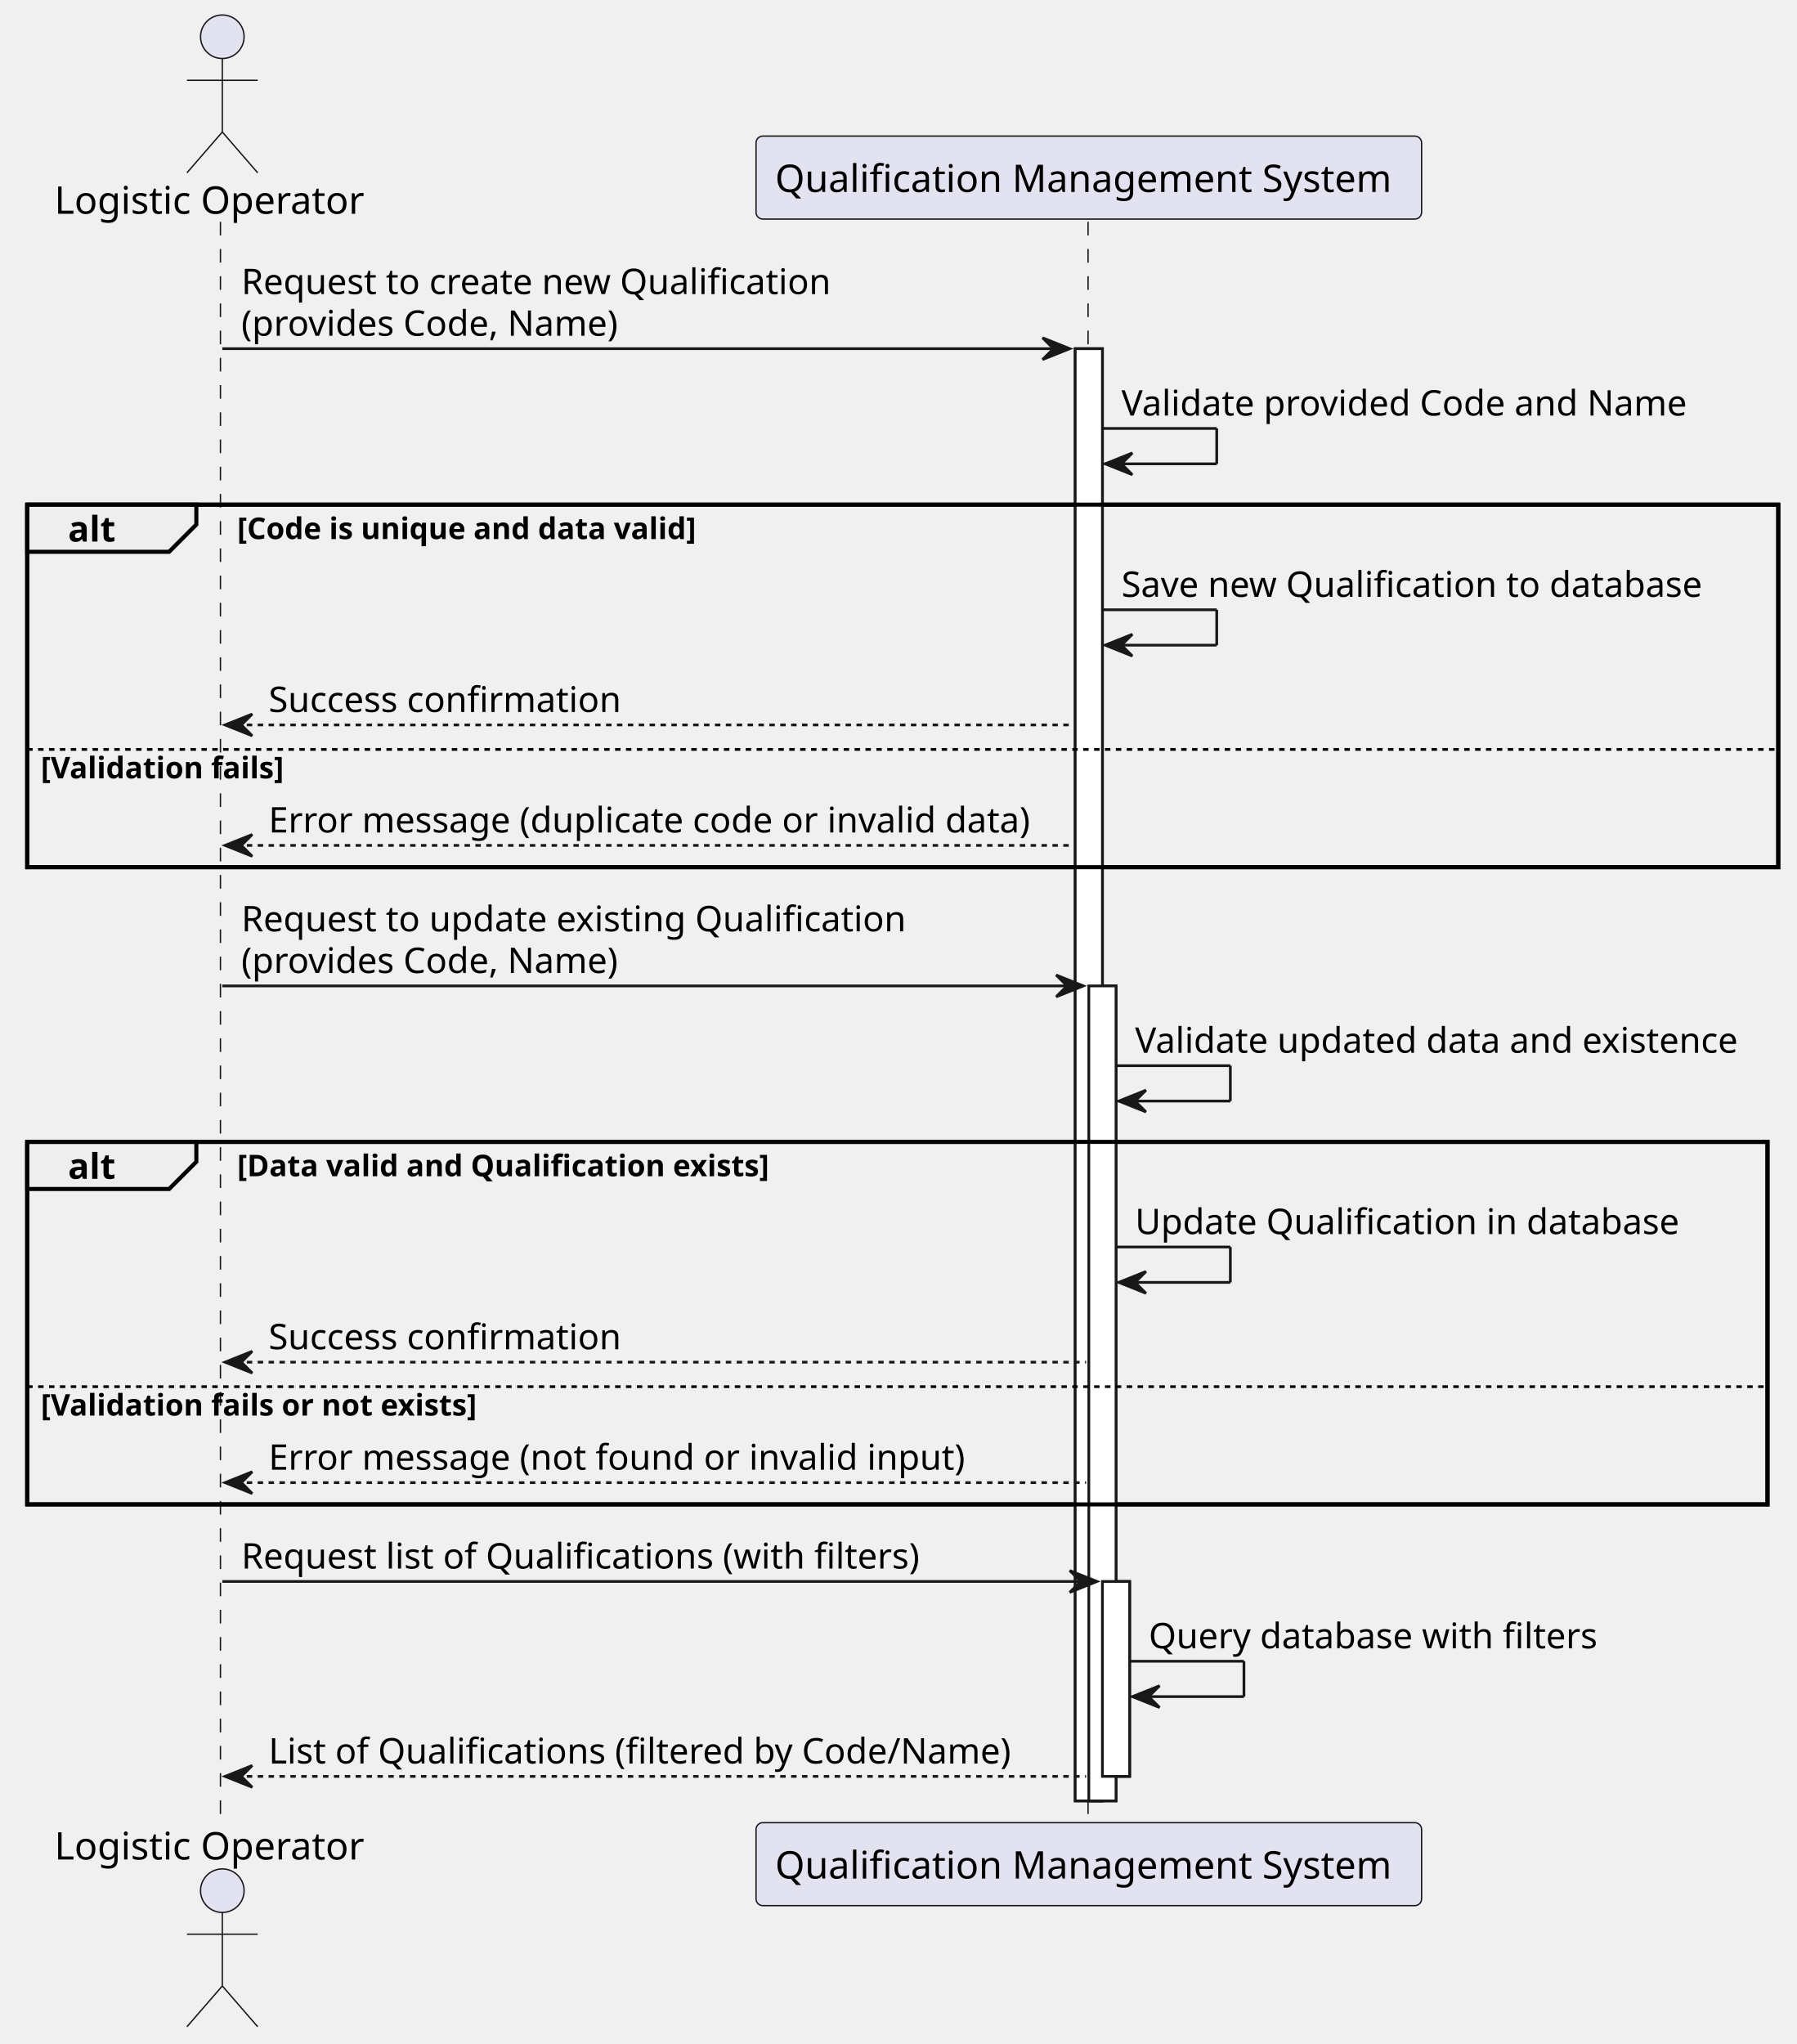
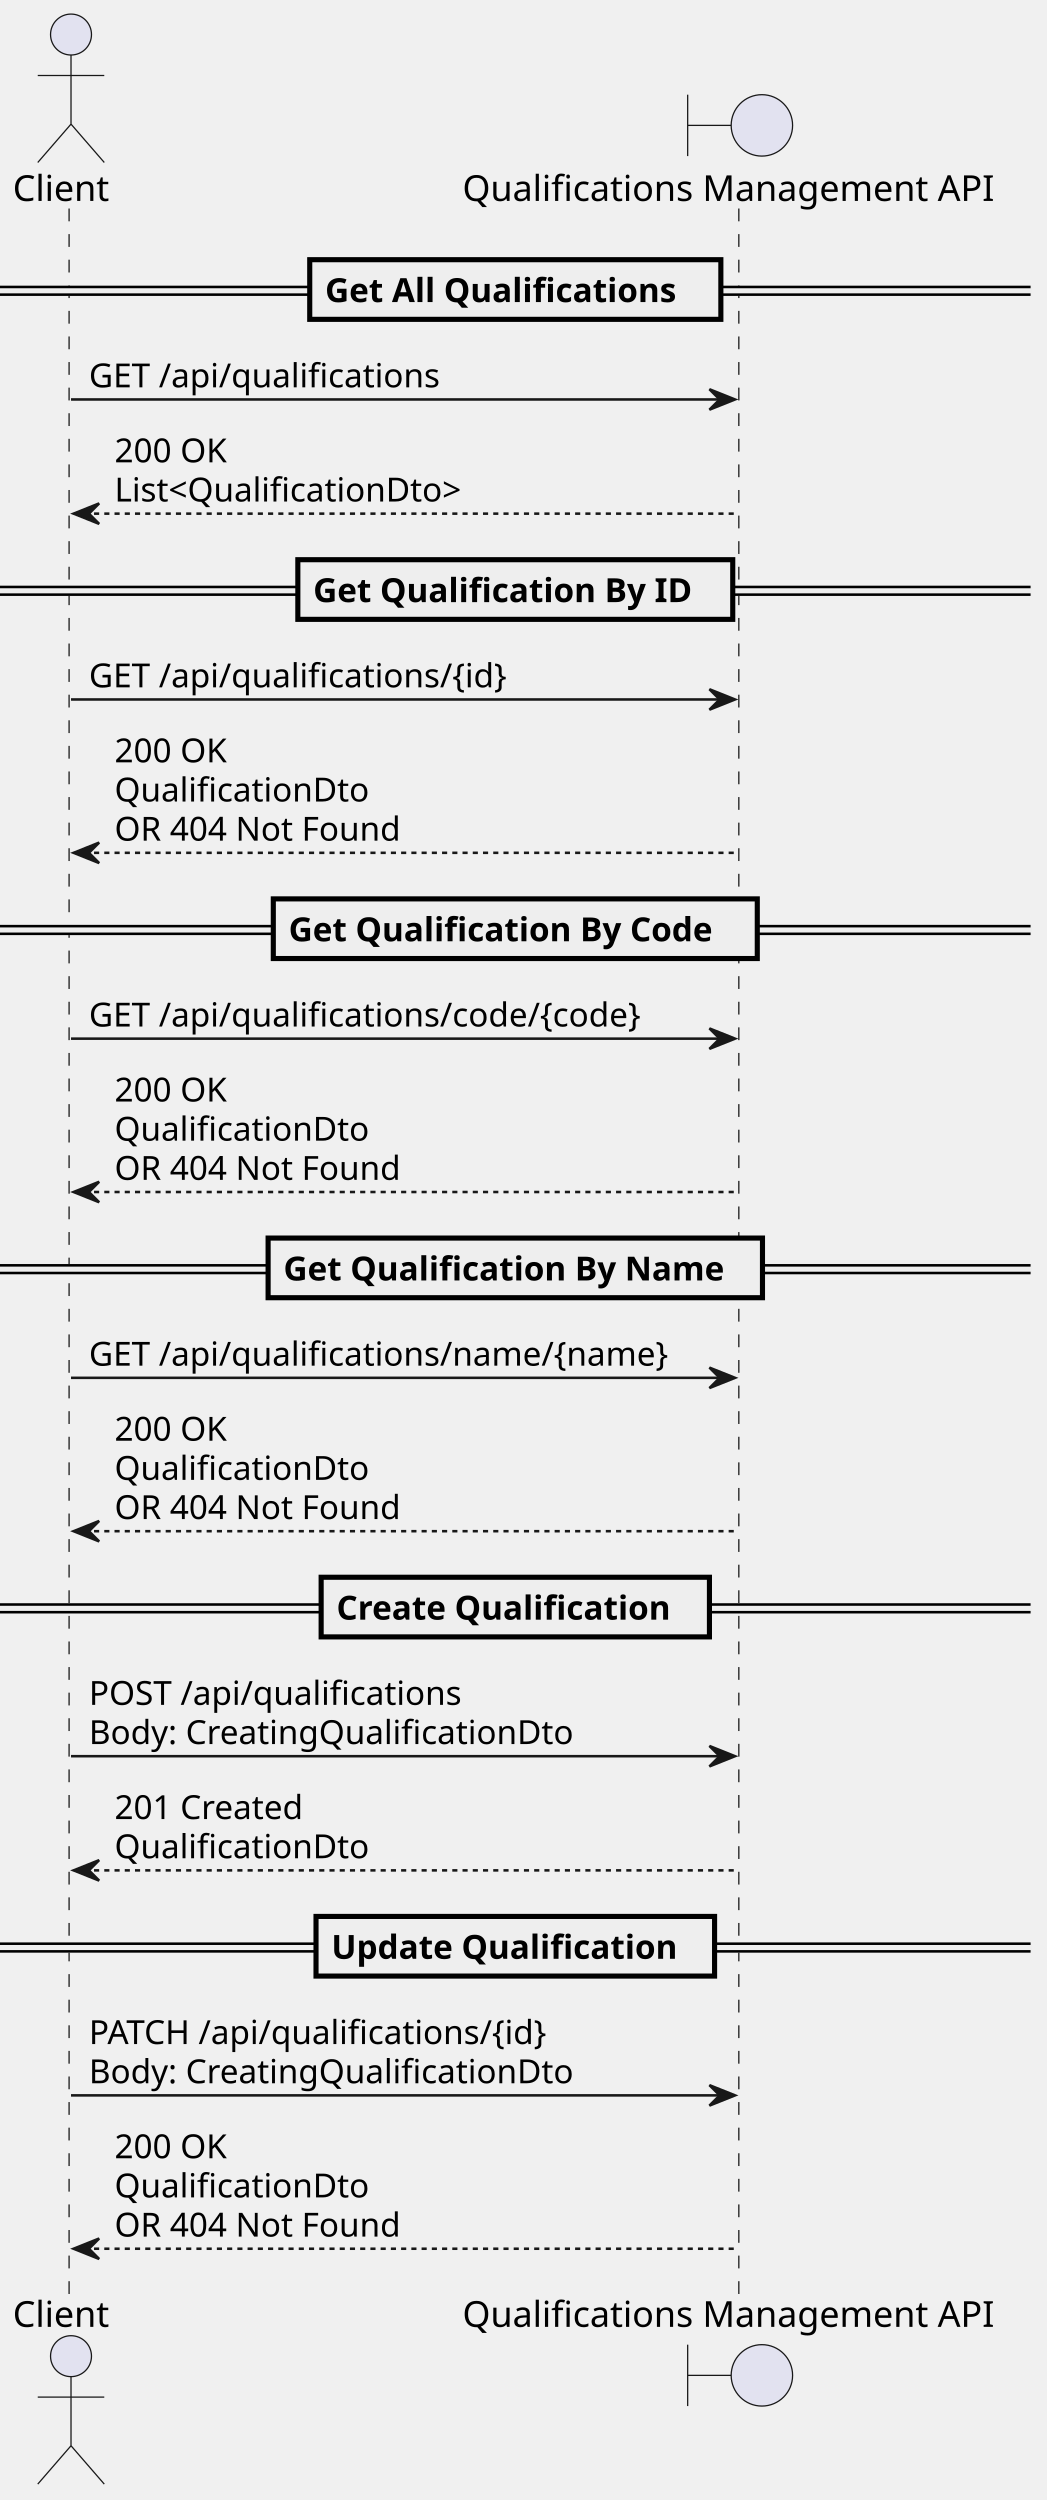
- <svg xmlns="http://www.w3.org/2000/svg" contentStyleType="text/css" data-diagram-type="SEQUENCE" height="751px" preserveAspectRatio="none" style="width:660px;height:751px;background:#FFFFFF;" version="1.1" viewBox="0 0 660 751" width="660px" zoomAndPan="magnify">
+ <svg xmlns="http://www.w3.org/2000/svg" contentStyleType="text/css" data-diagram-type="SEQUENCE" height="977px" preserveAspectRatio="none" style="width:409px;height:977px;background:#FFFFFF;" version="1.1" viewBox="0 0 409 977" width="409px" zoomAndPan="magnify">
  <defs />
  <g>
    <g>
-       <rect fill="#FFFFFF" height="533.568" style="stroke:#181818;stroke-width:1;" width="10" x="395.07" y="128.109" />
+       <rect fill="#000000" fill-opacity="0" height="815.316" width="8" x="23.752" y="81.488" />
+       <line style="stroke:#181818;stroke-width:0.5;stroke-dasharray:5,5;" x1="27" x2="27" y1="81.488" y2="896.805" />
    </g>
    <g>
-       <rect fill="#FFFFFF" height="299.44" style="stroke:#181818;stroke-width:1;" width="10" x="400.07" y="362.238" />
+       <rect fill="#000000" fill-opacity="0" height="815.316" width="8" x="285.244" y="81.488" />
+       <line style="stroke:#181818;stroke-width:0.5;stroke-dasharray:5,5;" x1="288.734" x2="288.734" y1="81.488" y2="896.805" />
    </g>
-     <g>
-       <rect fill="#FFFFFF" height="71.621" style="stroke:#181818;stroke-width:1;" width="10" x="405.07" y="581.057" />
+     <g class="participant participant-head" data-participant="Client">
+       <text fill="#000000" font-family="sans-serif" font-size="14" lengthAdjust="spacing" textLength="39.505" x="5" y="78.535">Client</text>
+       <ellipse cx="27.752" cy="13.5" fill="#E2E2F0" rx="8" ry="8" style="stroke:#181818;stroke-width:0.5;" />
+       <path d="M27.752,21.5 L27.752,48.5 M14.752,29.5 L40.752,29.5 M27.752,48.5 L14.752,63.5 M27.752,48.5 L40.752,63.5" fill="none" style="stroke:#181818;stroke-width:0.5;" />
    </g>
-     <rect fill="none" height="133.197" style="stroke:#000000;stroke-width:1.5;" width="643.394" x="10" y="185.42" />
-     <rect fill="none" height="133.197" style="stroke:#000000;stroke-width:1.5;" width="639.436" x="10" y="419.549" />
-     <g>
-       <rect fill="#000000" fill-opacity="0" height="589.189" width="8" x="77.686" y="81.488" />
-       <line style="stroke:#181818;stroke-width:0.5;stroke-dasharray:5,5;" x1="81" x2="81" y1="81.488" y2="670.678" />
-     </g>
-     <g>
-       <rect fill="#000000" fill-opacity="0" height="589.189" width="8" x="396.07" y="81.488" />
-       <line style="stroke:#181818;stroke-width:0.5;stroke-dasharray:5,5;" x1="399.795" x2="399.795" y1="81.488" y2="670.678" />
-     </g>
-     <g class="participant participant-head" data-participant="Operator">
-       <text fill="#000000" font-family="sans-serif" font-size="14" lengthAdjust="spacing" textLength="117.373" x="20" y="78.535">Logistic Operator</text>
-       <ellipse cx="81.686" cy="13.5" fill="#E2E2F0" rx="8" ry="8" style="stroke:#181818;stroke-width:0.5;" />
-       <path d="M81.686,21.5 L81.686,48.5 M68.686,29.5 L94.686,29.5 M81.686,48.5 L68.686,63.5 M81.686,48.5 L94.686,63.5" fill="none" style="stroke:#181818;stroke-width:0.5;" />
-     </g>
-     <g class="participant participant-tail" data-participant="Operator">
-       <text fill="#000000" font-family="sans-serif" font-size="14" lengthAdjust="spacing" textLength="117.373" x="20" y="683.213">Logistic Operator</text>
-       <ellipse cx="81.686" cy="694.666" fill="#E2E2F0" rx="8" ry="8" style="stroke:#181818;stroke-width:0.5;" />
-       <path d="M81.686,702.666 L81.686,729.666 M68.686,710.666 L94.686,710.666 M81.686,729.666 L68.686,744.666 M81.686,729.666 L94.686,744.666" fill="none" style="stroke:#181818;stroke-width:0.5;" />
+     <g class="participant participant-tail" data-participant="Client">
+       <text fill="#000000" font-family="sans-serif" font-size="14" lengthAdjust="spacing" textLength="39.505" x="5" y="909.34">Client</text>
+       <ellipse cx="27.752" cy="920.793" fill="#E2E2F0" rx="8" ry="8" style="stroke:#181818;stroke-width:0.5;" />
+       <path d="M27.752,928.793 L27.752,955.793 M14.752,936.793 L40.752,936.793 M27.752,955.793 L14.752,970.793 M27.752,955.793 L40.752,970.793" fill="none" style="stroke:#181818;stroke-width:0.5;" />
    </g>
    <g class="participant participant-head" data-participant="System">
-       <rect fill="#E2E2F0" height="30.488" rx="2.5" ry="2.5" style="stroke:#181818;stroke-width:0.5;" width="244.549" x="277.795" y="50" />
-       <text fill="#000000" font-family="sans-serif" font-size="14" lengthAdjust="spacing" textLength="230.549" x="284.795" y="70.535">Qualification Management System</text>
+       <text fill="#000000" font-family="sans-serif" font-size="14" lengthAdjust="spacing" textLength="211.019" x="180.734" y="78.535">Qualifications Management API</text>
+       <path d="M268.744,37 L268.744,61 M268.744,49 L285.744,49" fill="none" style="stroke:#181818;stroke-width:0.5;" />
+       <ellipse cx="297.744" cy="49" fill="#E2E2F0" rx="12" ry="12" style="stroke:#181818;stroke-width:0.5;" />
    </g>
    <g class="participant participant-tail" data-participant="System">
-       <rect fill="#E2E2F0" height="30.488" rx="2.5" ry="2.5" style="stroke:#181818;stroke-width:0.5;" width="244.549" x="277.795" y="669.678" />
-       <text fill="#000000" font-family="sans-serif" font-size="14" lengthAdjust="spacing" textLength="230.549" x="284.795" y="690.213">Qualification Management System</text>
+       <text fill="#000000" font-family="sans-serif" font-size="14" lengthAdjust="spacing" textLength="211.019" x="180.734" y="909.34">Qualifications Management API</text>
+       <path d="M268.744,916.293 L268.744,940.293 M268.744,928.293 L285.744,928.293" fill="none" style="stroke:#181818;stroke-width:0.5;" />
+       <ellipse cx="297.744" cy="928.293" fill="#E2E2F0" rx="12" ry="12" style="stroke:#181818;stroke-width:0.5;" />
    </g>
-     <g>
-       <rect fill="#FFFFFF" height="533.568" style="stroke:#181818;stroke-width:1;" width="10" x="395.07" y="128.109" />
+     <rect fill="#EEEEEE" height="3" style="stroke:#EEEEEE;stroke-width:1;" width="402.753" x="0" y="112.144" />
+     <line style="stroke:#000000;stroke-width:1;" x1="0" x2="402.753" y1="112.144" y2="112.144" />
+     <line style="stroke:#000000;stroke-width:1;" x1="0" x2="402.753" y1="115.144" y2="115.144" />
+     <rect fill="#EEEEEE" height="23.311" style="stroke:#000000;stroke-width:2;" width="160.669" x="121.042" y="101.488" />
+     <text fill="#000000" font-family="sans-serif" font-size="13" font-weight="bold" lengthAdjust="spacing" textLength="142.384" x="127.042" y="118.057">Get All Qualifications</text>
+     <g class="message" data-participant-1="Client" data-participant-2="System">
+       <polygon fill="#181818" points="277.244,152.109,287.244,156.109,277.244,160.109,281.244,156.109" style="stroke:#181818;stroke-width:1;" />
+       <line style="stroke:#181818;stroke-width:1;" x1="27.752" x2="283.244" y1="156.109" y2="156.109" />
+       <text fill="#000000" font-family="sans-serif" font-size="13" lengthAdjust="spacing" textLength="146.148" x="34.752" y="151.367">GET /api/qualifications</text>
    </g>
-     <g>
-       <rect fill="#FFFFFF" height="299.44" style="stroke:#181818;stroke-width:1;" width="10" x="400.07" y="362.238" />
+     <g class="message" data-participant-1="System" data-participant-2="Client">
+       <polygon fill="#181818" points="38.752,196.731,28.752,200.731,38.752,204.731,34.752,200.731" style="stroke:#181818;stroke-width:1;" />
+       <line style="stroke:#181818;stroke-width:1;stroke-dasharray:2,2;" x1="32.752" x2="288.244" y1="200.731" y2="200.731" />
+       <text fill="#000000" font-family="sans-serif" font-size="13" lengthAdjust="spacing" textLength="47.36" x="44.752" y="180.678">200 OK</text>
+       <text fill="#000000" font-family="sans-serif" font-size="13" lengthAdjust="spacing" textLength="145.342" x="44.752" y="195.988">List&lt;QualificationDto&gt;</text>
    </g>
-     <g>
-       <rect fill="#FFFFFF" height="71.621" style="stroke:#181818;stroke-width:1;" width="10" x="405.07" y="581.057" />
+     <rect fill="#EEEEEE" height="3" style="stroke:#EEEEEE;stroke-width:1;" width="402.753" x="0" y="229.386" />
+     <line style="stroke:#000000;stroke-width:1;" x1="0" x2="402.753" y1="229.386" y2="229.386" />
+     <line style="stroke:#000000;stroke-width:1;" x1="0" x2="402.753" y1="232.386" y2="232.386" />
+     <rect fill="#EEEEEE" height="23.311" style="stroke:#000000;stroke-width:2;" width="169.962" x="116.395" y="218.731" />
+     <text fill="#000000" font-family="sans-serif" font-size="13" font-weight="bold" lengthAdjust="spacing" textLength="151.677" x="122.395" y="235.299">Get Qualification By ID</text>
+     <g class="message" data-participant-1="Client" data-participant-2="System">
+       <polygon fill="#181818" points="277.244,269.352,287.244,273.352,277.244,277.352,281.244,273.352" style="stroke:#181818;stroke-width:1;" />
+       <line style="stroke:#181818;stroke-width:1;" x1="27.752" x2="283.244" y1="273.352" y2="273.352" />
+       <text fill="#000000" font-family="sans-serif" font-size="13" lengthAdjust="spacing" textLength="173.361" x="34.752" y="268.609">GET /api/qualifications/{id}</text>
    </g>
-     <g class="message" data-participant-1="Operator" data-participant-2="System">
-       <polygon fill="#181818" points="383.07,124.109,393.07,128.109,383.07,132.109,387.07,128.109" style="stroke:#181818;stroke-width:1;" />
-       <line style="stroke:#181818;stroke-width:1;" x1="81.686" x2="389.07" y1="128.109" y2="128.109" />
-       <text fill="#000000" font-family="sans-serif" font-size="13" lengthAdjust="spacing" textLength="223.488" x="88.686" y="108.057">Request to create new Qualification</text>
-       <text fill="#000000" font-family="sans-serif" font-size="13" lengthAdjust="spacing" textLength="143.387" x="88.686" y="123.367">(provides Code, Name)</text>
+     <g class="message" data-participant-1="System" data-participant-2="Client">
+       <polygon fill="#181818" points="38.752,329.283,28.752,333.283,38.752,337.283,34.752,333.283" style="stroke:#181818;stroke-width:1;" />
+       <line style="stroke:#181818;stroke-width:1;stroke-dasharray:2,2;" x1="32.752" x2="288.244" y1="333.283" y2="333.283" />
+       <text fill="#000000" font-family="sans-serif" font-size="13" lengthAdjust="spacing" textLength="47.36" x="44.752" y="297.92">200 OK</text>
+       <text fill="#000000" font-family="sans-serif" font-size="13" lengthAdjust="spacing" textLength="102.496" x="44.752" y="313.231">QualificationDto</text>
+       <text fill="#000000" font-family="sans-serif" font-size="13" lengthAdjust="spacing" textLength="117.044" x="44.752" y="328.541">OR 404 Not Found</text>
    </g>
-     <g class="message" data-participant-1="System" data-participant-2="System">
-       <line style="stroke:#181818;stroke-width:1;" x1="405.07" x2="447.07" y1="157.42" y2="157.42" />
-       <line style="stroke:#181818;stroke-width:1;" x1="447.07" x2="447.07" y1="157.42" y2="170.42" />
-       <line style="stroke:#181818;stroke-width:1;" x1="406.07" x2="447.07" y1="170.42" y2="170.42" />
-       <polygon fill="#181818" points="416.07,166.42,406.07,170.42,416.07,174.42,412.07,170.42" style="stroke:#181818;stroke-width:1;" />
-       <text fill="#000000" font-family="sans-serif" font-size="13" lengthAdjust="spacing" textLength="214.69" x="412.07" y="152.678">Validate provided Code and Name</text>
+     <rect fill="#EEEEEE" height="3" style="stroke:#EEEEEE;stroke-width:1;" width="402.753" x="0" y="361.938" />
+     <line style="stroke:#000000;stroke-width:1;" x1="0" x2="402.753" y1="361.938" y2="361.938" />
+     <line style="stroke:#000000;stroke-width:1;" x1="0" x2="402.753" y1="364.938" y2="364.938" />
+     <rect fill="#EEEEEE" height="23.311" style="stroke:#000000;stroke-width:2;" width="189.138" x="106.807" y="351.283" />
+     <text fill="#000000" font-family="sans-serif" font-size="13" font-weight="bold" lengthAdjust="spacing" textLength="170.853" x="112.807" y="367.852">Get Qualification By Code</text>
+     <g class="message" data-participant-1="Client" data-participant-2="System">
+       <polygon fill="#181818" points="277.244,401.904,287.244,405.904,277.244,409.904,281.244,405.904" style="stroke:#181818;stroke-width:1;" />
+       <line style="stroke:#181818;stroke-width:1;" x1="27.752" x2="283.244" y1="405.904" y2="405.904" />
+       <text fill="#000000" font-family="sans-serif" font-size="13" lengthAdjust="spacing" textLength="228.376" x="34.752" y="401.162">GET /api/qualifications/code/{code}</text>
    </g>
-     <path d="M10,185.42 L72.139,185.42 L72.139,192.731 L62.139,202.731 L10,202.731 L10,185.42" fill="#EEEEEE" style="stroke:#000000;stroke-width:1.5;" />
-     <rect fill="none" height="133.197" style="stroke:#000000;stroke-width:1.5;" width="643.394" x="10" y="185.42" />
-     <text fill="#000000" font-family="sans-serif" font-size="13" font-weight="bold" lengthAdjust="spacing" textLength="17.139" x="25" y="198.988">alt</text>
-     <text fill="#000000" font-family="sans-serif" font-size="11" font-weight="bold" lengthAdjust="spacing" textLength="176.752" x="87.139" y="198.055">[Code is unique and data valid]</text>
-     <g class="message" data-participant-1="System" data-participant-2="System">
-       <line style="stroke:#181818;stroke-width:1;" x1="405.07" x2="447.07" y1="224.041" y2="224.041" />
-       <line style="stroke:#181818;stroke-width:1;" x1="447.07" x2="447.07" y1="224.041" y2="237.041" />
-       <line style="stroke:#181818;stroke-width:1;" x1="406.07" x2="447.07" y1="237.041" y2="237.041" />
-       <polygon fill="#181818" points="416.07,233.041,406.07,237.041,416.07,241.041,412.07,237.041" style="stroke:#181818;stroke-width:1;" />
-       <text fill="#000000" font-family="sans-serif" font-size="13" lengthAdjust="spacing" textLength="219.324" x="412.07" y="219.299">Save new Qualification to database</text>
+     <g class="message" data-participant-1="System" data-participant-2="Client">
+       <polygon fill="#181818" points="38.752,461.836,28.752,465.836,38.752,469.836,34.752,465.836" style="stroke:#181818;stroke-width:1;" />
+       <line style="stroke:#181818;stroke-width:1;stroke-dasharray:2,2;" x1="32.752" x2="288.244" y1="465.836" y2="465.836" />
+       <text fill="#000000" font-family="sans-serif" font-size="13" lengthAdjust="spacing" textLength="47.36" x="44.752" y="430.473">200 OK</text>
+       <text fill="#000000" font-family="sans-serif" font-size="13" lengthAdjust="spacing" textLength="102.496" x="44.752" y="445.783">QualificationDto</text>
+       <text fill="#000000" font-family="sans-serif" font-size="13" lengthAdjust="spacing" textLength="117.044" x="44.752" y="461.094">OR 404 Not Found</text>
    </g>
-     <g class="message" data-participant-1="System" data-participant-2="Operator">
-       <polygon fill="#181818" points="92.686,262.352,82.686,266.352,92.686,270.352,88.686,266.352" style="stroke:#181818;stroke-width:1;" />
-       <line style="stroke:#181818;stroke-width:1;stroke-dasharray:2,2;" x1="86.686" x2="394.07" y1="266.352" y2="266.352" />
-       <text fill="#000000" font-family="sans-serif" font-size="13" lengthAdjust="spacing" textLength="133.555" x="98.686" y="261.609">Success confirmation</text>
+     <rect fill="#EEEEEE" height="3" style="stroke:#EEEEEE;stroke-width:1;" width="402.753" x="0" y="494.491" />
+     <line style="stroke:#000000;stroke-width:1;" x1="0" x2="402.753" y1="494.491" y2="494.491" />
+     <line style="stroke:#000000;stroke-width:1;" x1="0" x2="402.753" y1="497.491" y2="497.491" />
+     <rect fill="#EEEEEE" height="23.311" style="stroke:#000000;stroke-width:2;" width="193.201" x="104.776" y="483.836" />
+     <text fill="#000000" font-family="sans-serif" font-size="13" font-weight="bold" lengthAdjust="spacing" textLength="174.916" x="110.776" y="500.404">Get Qualification By Name</text>
+     <g class="message" data-participant-1="Client" data-participant-2="System">
+       <polygon fill="#181818" points="277.244,534.457,287.244,538.457,277.244,542.457,281.244,538.457" style="stroke:#181818;stroke-width:1;" />
+       <line style="stroke:#181818;stroke-width:1;" x1="27.752" x2="283.244" y1="538.457" y2="538.457" />
+       <text fill="#000000" font-family="sans-serif" font-size="13" lengthAdjust="spacing" textLength="237.491" x="34.752" y="533.715">GET /api/qualifications/name/{name}</text>
    </g>
-     <line style="stroke:#000000;stroke-width:1;stroke-dasharray:2,2;" x1="10" x2="653.394" y1="275.352" y2="275.352" />
-     <text fill="#000000" font-family="sans-serif" font-size="11" font-weight="bold" lengthAdjust="spacing" textLength="93.527" x="15" y="285.986">[Validation fails]</text>
-     <g class="message" data-participant-1="System" data-participant-2="Operator">
-       <polygon fill="#181818" points="92.686,306.617,82.686,310.617,92.686,314.617,88.686,310.617" style="stroke:#181818;stroke-width:1;" />
-       <line style="stroke:#181818;stroke-width:1;stroke-dasharray:2,2;" x1="86.686" x2="394.07" y1="310.617" y2="310.617" />
-       <text fill="#000000" font-family="sans-serif" font-size="13" lengthAdjust="spacing" textLength="289.383" x="98.686" y="305.875">Error message (duplicate code or invalid data)</text>
+     <g class="message" data-participant-1="System" data-participant-2="Client">
+       <polygon fill="#181818" points="38.752,594.389,28.752,598.389,38.752,602.389,34.752,598.389" style="stroke:#181818;stroke-width:1;" />
+       <line style="stroke:#181818;stroke-width:1;stroke-dasharray:2,2;" x1="32.752" x2="288.244" y1="598.389" y2="598.389" />
+       <text fill="#000000" font-family="sans-serif" font-size="13" lengthAdjust="spacing" textLength="47.36" x="44.752" y="563.025">200 OK</text>
+       <text fill="#000000" font-family="sans-serif" font-size="13" lengthAdjust="spacing" textLength="102.496" x="44.752" y="578.336">QualificationDto</text>
+       <text fill="#000000" font-family="sans-serif" font-size="13" lengthAdjust="spacing" textLength="117.044" x="44.752" y="593.646">OR 404 Not Found</text>
    </g>
-     <g class="message" data-participant-1="Operator" data-participant-2="System">
-       <polygon fill="#181818" points="388.07,358.238,398.07,362.238,388.07,366.238,392.07,362.238" style="stroke:#181818;stroke-width:1;" />
-       <line style="stroke:#181818;stroke-width:1;" x1="81.686" x2="394.07" y1="362.238" y2="362.238" />
-       <text fill="#000000" font-family="sans-serif" font-size="13" lengthAdjust="spacing" textLength="253.767" x="88.686" y="342.185">Request to update existing Qualification</text>
-       <text fill="#000000" font-family="sans-serif" font-size="13" lengthAdjust="spacing" textLength="143.387" x="88.686" y="357.496">(provides Code, Name)</text>
+     <rect fill="#EEEEEE" height="3" style="stroke:#EEEEEE;stroke-width:1;" width="402.753" x="0" y="627.044" />
+     <line style="stroke:#000000;stroke-width:1;" x1="0" x2="402.753" y1="627.044" y2="627.044" />
+     <line style="stroke:#000000;stroke-width:1;" x1="0" x2="402.753" y1="630.044" y2="630.044" />
+     <rect fill="#EEEEEE" height="23.311" style="stroke:#000000;stroke-width:2;" width="151.744" x="125.504" y="616.389" />
+     <text fill="#000000" font-family="sans-serif" font-size="13" font-weight="bold" lengthAdjust="spacing" textLength="133.459" x="131.504" y="632.957">Create Qualification</text>
+     <g class="message" data-participant-1="Client" data-participant-2="System">
+       <polygon fill="#181818" points="277.244,682.32,287.244,686.32,277.244,690.32,281.244,686.32" style="stroke:#181818;stroke-width:1;" />
+       <line style="stroke:#181818;stroke-width:1;" x1="27.752" x2="283.244" y1="686.32" y2="686.32" />
+       <text fill="#000000" font-family="sans-serif" font-size="13" lengthAdjust="spacing" textLength="153.994" x="34.752" y="666.268">POST /api/qualifications</text>
+       <text fill="#000000" font-family="sans-serif" font-size="13" lengthAdjust="spacing" textLength="194.689" x="34.752" y="681.578">Body: CreatingQualificationDto</text>
    </g>
-     <g class="message" data-participant-1="System" data-participant-2="System">
-       <line style="stroke:#181818;stroke-width:1;" x1="410.07" x2="452.07" y1="391.549" y2="391.549" />
-       <line style="stroke:#181818;stroke-width:1;" x1="452.07" x2="452.07" y1="391.549" y2="404.549" />
-       <line style="stroke:#181818;stroke-width:1;" x1="411.07" x2="452.07" y1="404.549" y2="404.549" />
-       <polygon fill="#181818" points="421.07,400.549,411.07,404.549,421.07,408.549,417.07,404.549" style="stroke:#181818;stroke-width:1;" />
-       <text fill="#000000" font-family="sans-serif" font-size="13" lengthAdjust="spacing" textLength="229.519" x="417.07" y="386.807">Validate updated data and existence</text>
+     <g class="message" data-participant-1="System" data-participant-2="Client">
+       <polygon fill="#181818" points="38.752,726.941,28.752,730.941,38.752,734.941,34.752,730.941" style="stroke:#181818;stroke-width:1;" />
+       <line style="stroke:#181818;stroke-width:1;stroke-dasharray:2,2;" x1="32.752" x2="288.244" y1="730.941" y2="730.941" />
+       <text fill="#000000" font-family="sans-serif" font-size="13" lengthAdjust="spacing" textLength="77.797" x="44.752" y="710.889">201 Created</text>
+       <text fill="#000000" font-family="sans-serif" font-size="13" lengthAdjust="spacing" textLength="102.496" x="44.752" y="726.199">QualificationDto</text>
    </g>
-     <path d="M10,419.549 L72.139,419.549 L72.139,426.859 L62.139,436.859 L10,436.859 L10,419.549" fill="#EEEEEE" style="stroke:#000000;stroke-width:1.5;" />
-     <rect fill="none" height="133.197" style="stroke:#000000;stroke-width:1.5;" width="639.436" x="10" y="419.549" />
-     <text fill="#000000" font-family="sans-serif" font-size="13" font-weight="bold" lengthAdjust="spacing" textLength="17.139" x="25" y="433.117">alt</text>
-     <text fill="#000000" font-family="sans-serif" font-size="11" font-weight="bold" lengthAdjust="spacing" textLength="203.253" x="87.139" y="432.184">[Data valid and Qualification exists]</text>
-     <g class="message" data-participant-1="System" data-participant-2="System">
-       <line style="stroke:#181818;stroke-width:1;" x1="410.07" x2="452.07" y1="458.17" y2="458.17" />
-       <line style="stroke:#181818;stroke-width:1;" x1="452.07" x2="452.07" y1="458.17" y2="471.17" />
-       <line style="stroke:#181818;stroke-width:1;" x1="411.07" x2="452.07" y1="471.17" y2="471.17" />
-       <polygon fill="#181818" points="421.07,467.17,411.07,471.17,421.07,475.17,417.07,471.17" style="stroke:#181818;stroke-width:1;" />
-       <text fill="#000000" font-family="sans-serif" font-size="13" lengthAdjust="spacing" textLength="205.366" x="417.07" y="453.428">Update Qualification in database</text>
+     <rect fill="#EEEEEE" height="3" style="stroke:#EEEEEE;stroke-width:1;" width="402.753" x="0" y="759.597" />
+     <line style="stroke:#000000;stroke-width:1;" x1="0" x2="402.753" y1="759.597" y2="759.597" />
+     <line style="stroke:#000000;stroke-width:1;" x1="0" x2="402.753" y1="762.597" y2="762.597" />
+     <rect fill="#EEEEEE" height="23.311" style="stroke:#000000;stroke-width:2;" width="155.756" x="123.499" y="748.941" />
+     <text fill="#000000" font-family="sans-serif" font-size="13" font-weight="bold" lengthAdjust="spacing" textLength="137.471" x="129.499" y="765.51">Update Qualification</text>
+     <g class="message" data-participant-1="Client" data-participant-2="System">
+       <polygon fill="#181818" points="277.244,814.873,287.244,818.873,277.244,822.873,281.244,818.873" style="stroke:#181818;stroke-width:1;" />
+       <line style="stroke:#181818;stroke-width:1;" x1="27.752" x2="283.244" y1="818.873" y2="818.873" />
+       <text fill="#000000" font-family="sans-serif" font-size="13" lengthAdjust="spacing" textLength="191.623" x="34.752" y="798.82">PATCH /api/qualifications/{id}</text>
+       <text fill="#000000" font-family="sans-serif" font-size="13" lengthAdjust="spacing" textLength="194.689" x="34.752" y="814.131">Body: CreatingQualificationDto</text>
    </g>
-     <g class="message" data-participant-1="System" data-participant-2="Operator">
-       <polygon fill="#181818" points="92.686,496.481,82.686,500.481,92.686,504.481,88.686,500.481" style="stroke:#181818;stroke-width:1;" />
-       <line style="stroke:#181818;stroke-width:1;stroke-dasharray:2,2;" x1="86.686" x2="399.07" y1="500.481" y2="500.481" />
-       <text fill="#000000" font-family="sans-serif" font-size="13" lengthAdjust="spacing" textLength="133.555" x="98.686" y="495.738">Success confirmation</text>
-     </g>
-     <line style="stroke:#000000;stroke-width:1;stroke-dasharray:2,2;" x1="10" x2="649.436" y1="509.481" y2="509.481" />
-     <text fill="#000000" font-family="sans-serif" font-size="11" font-weight="bold" lengthAdjust="spacing" textLength="168.556" x="15" y="520.115">[Validation fails or not exists]</text>
-     <g class="message" data-participant-1="System" data-participant-2="Operator">
-       <polygon fill="#181818" points="92.686,540.746,82.686,544.746,92.686,548.746,88.686,544.746" style="stroke:#181818;stroke-width:1;" />
-       <line style="stroke:#181818;stroke-width:1;stroke-dasharray:2,2;" x1="86.686" x2="399.07" y1="544.746" y2="544.746" />
-       <text fill="#000000" font-family="sans-serif" font-size="13" lengthAdjust="spacing" textLength="264.957" x="98.686" y="540.004">Error message (not found or invalid input)</text>
-     </g>
-     <g class="message" data-participant-1="Operator" data-participant-2="System">
-       <polygon fill="#181818" points="393.07,577.057,403.07,581.057,393.07,585.057,397.07,581.057" style="stroke:#181818;stroke-width:1;" />
-       <line style="stroke:#181818;stroke-width:1;" x1="81.686" x2="399.07" y1="581.057" y2="581.057" />
-       <text fill="#000000" font-family="sans-serif" font-size="13" lengthAdjust="spacing" textLength="260.825" x="88.686" y="576.314">Request list of Qualifications (with filters)</text>
-     </g>
-     <g class="message" data-participant-1="System" data-participant-2="System">
-       <line style="stroke:#181818;stroke-width:1;" x1="415.07" x2="457.07" y1="610.367" y2="610.367" />
-       <line style="stroke:#181818;stroke-width:1;" x1="457.07" x2="457.07" y1="610.367" y2="623.367" />
-       <line style="stroke:#181818;stroke-width:1;" x1="416.07" x2="457.07" y1="623.367" y2="623.367" />
-       <polygon fill="#181818" points="426.07,619.367,416.07,623.367,426.07,627.367,422.07,623.367" style="stroke:#181818;stroke-width:1;" />
-       <text fill="#000000" font-family="sans-serif" font-size="13" lengthAdjust="spacing" textLength="169.546" x="422.07" y="605.625">Query database with filters</text>
-     </g>
-     <g class="message" data-participant-1="System" data-participant-2="Operator">
-       <polygon fill="#181818" points="92.686,648.678,82.686,652.678,92.686,656.678,88.686,652.678" style="stroke:#181818;stroke-width:1;" />
-       <line style="stroke:#181818;stroke-width:1;stroke-dasharray:2,2;" x1="86.686" x2="399.07" y1="652.678" y2="652.678" />
-       <text fill="#000000" font-family="sans-serif" font-size="13" lengthAdjust="spacing" textLength="286.006" x="98.686" y="647.936">List of Qualifications (filtered by Code/Name)</text>
+     <g class="message" data-participant-1="System" data-participant-2="Client">
+       <polygon fill="#181818" points="38.752,874.805,28.752,878.805,38.752,882.805,34.752,878.805" style="stroke:#181818;stroke-width:1;" />
+       <line style="stroke:#181818;stroke-width:1;stroke-dasharray:2,2;" x1="32.752" x2="288.244" y1="878.805" y2="878.805" />
+       <text fill="#000000" font-family="sans-serif" font-size="13" lengthAdjust="spacing" textLength="47.36" x="44.752" y="843.441">200 OK</text>
+       <text fill="#000000" font-family="sans-serif" font-size="13" lengthAdjust="spacing" textLength="102.496" x="44.752" y="858.752">QualificationDto</text>
+       <text fill="#000000" font-family="sans-serif" font-size="13" lengthAdjust="spacing" textLength="117.044" x="44.752" y="874.062">OR 404 Not Found</text>
    </g>
  </g>
</svg>
